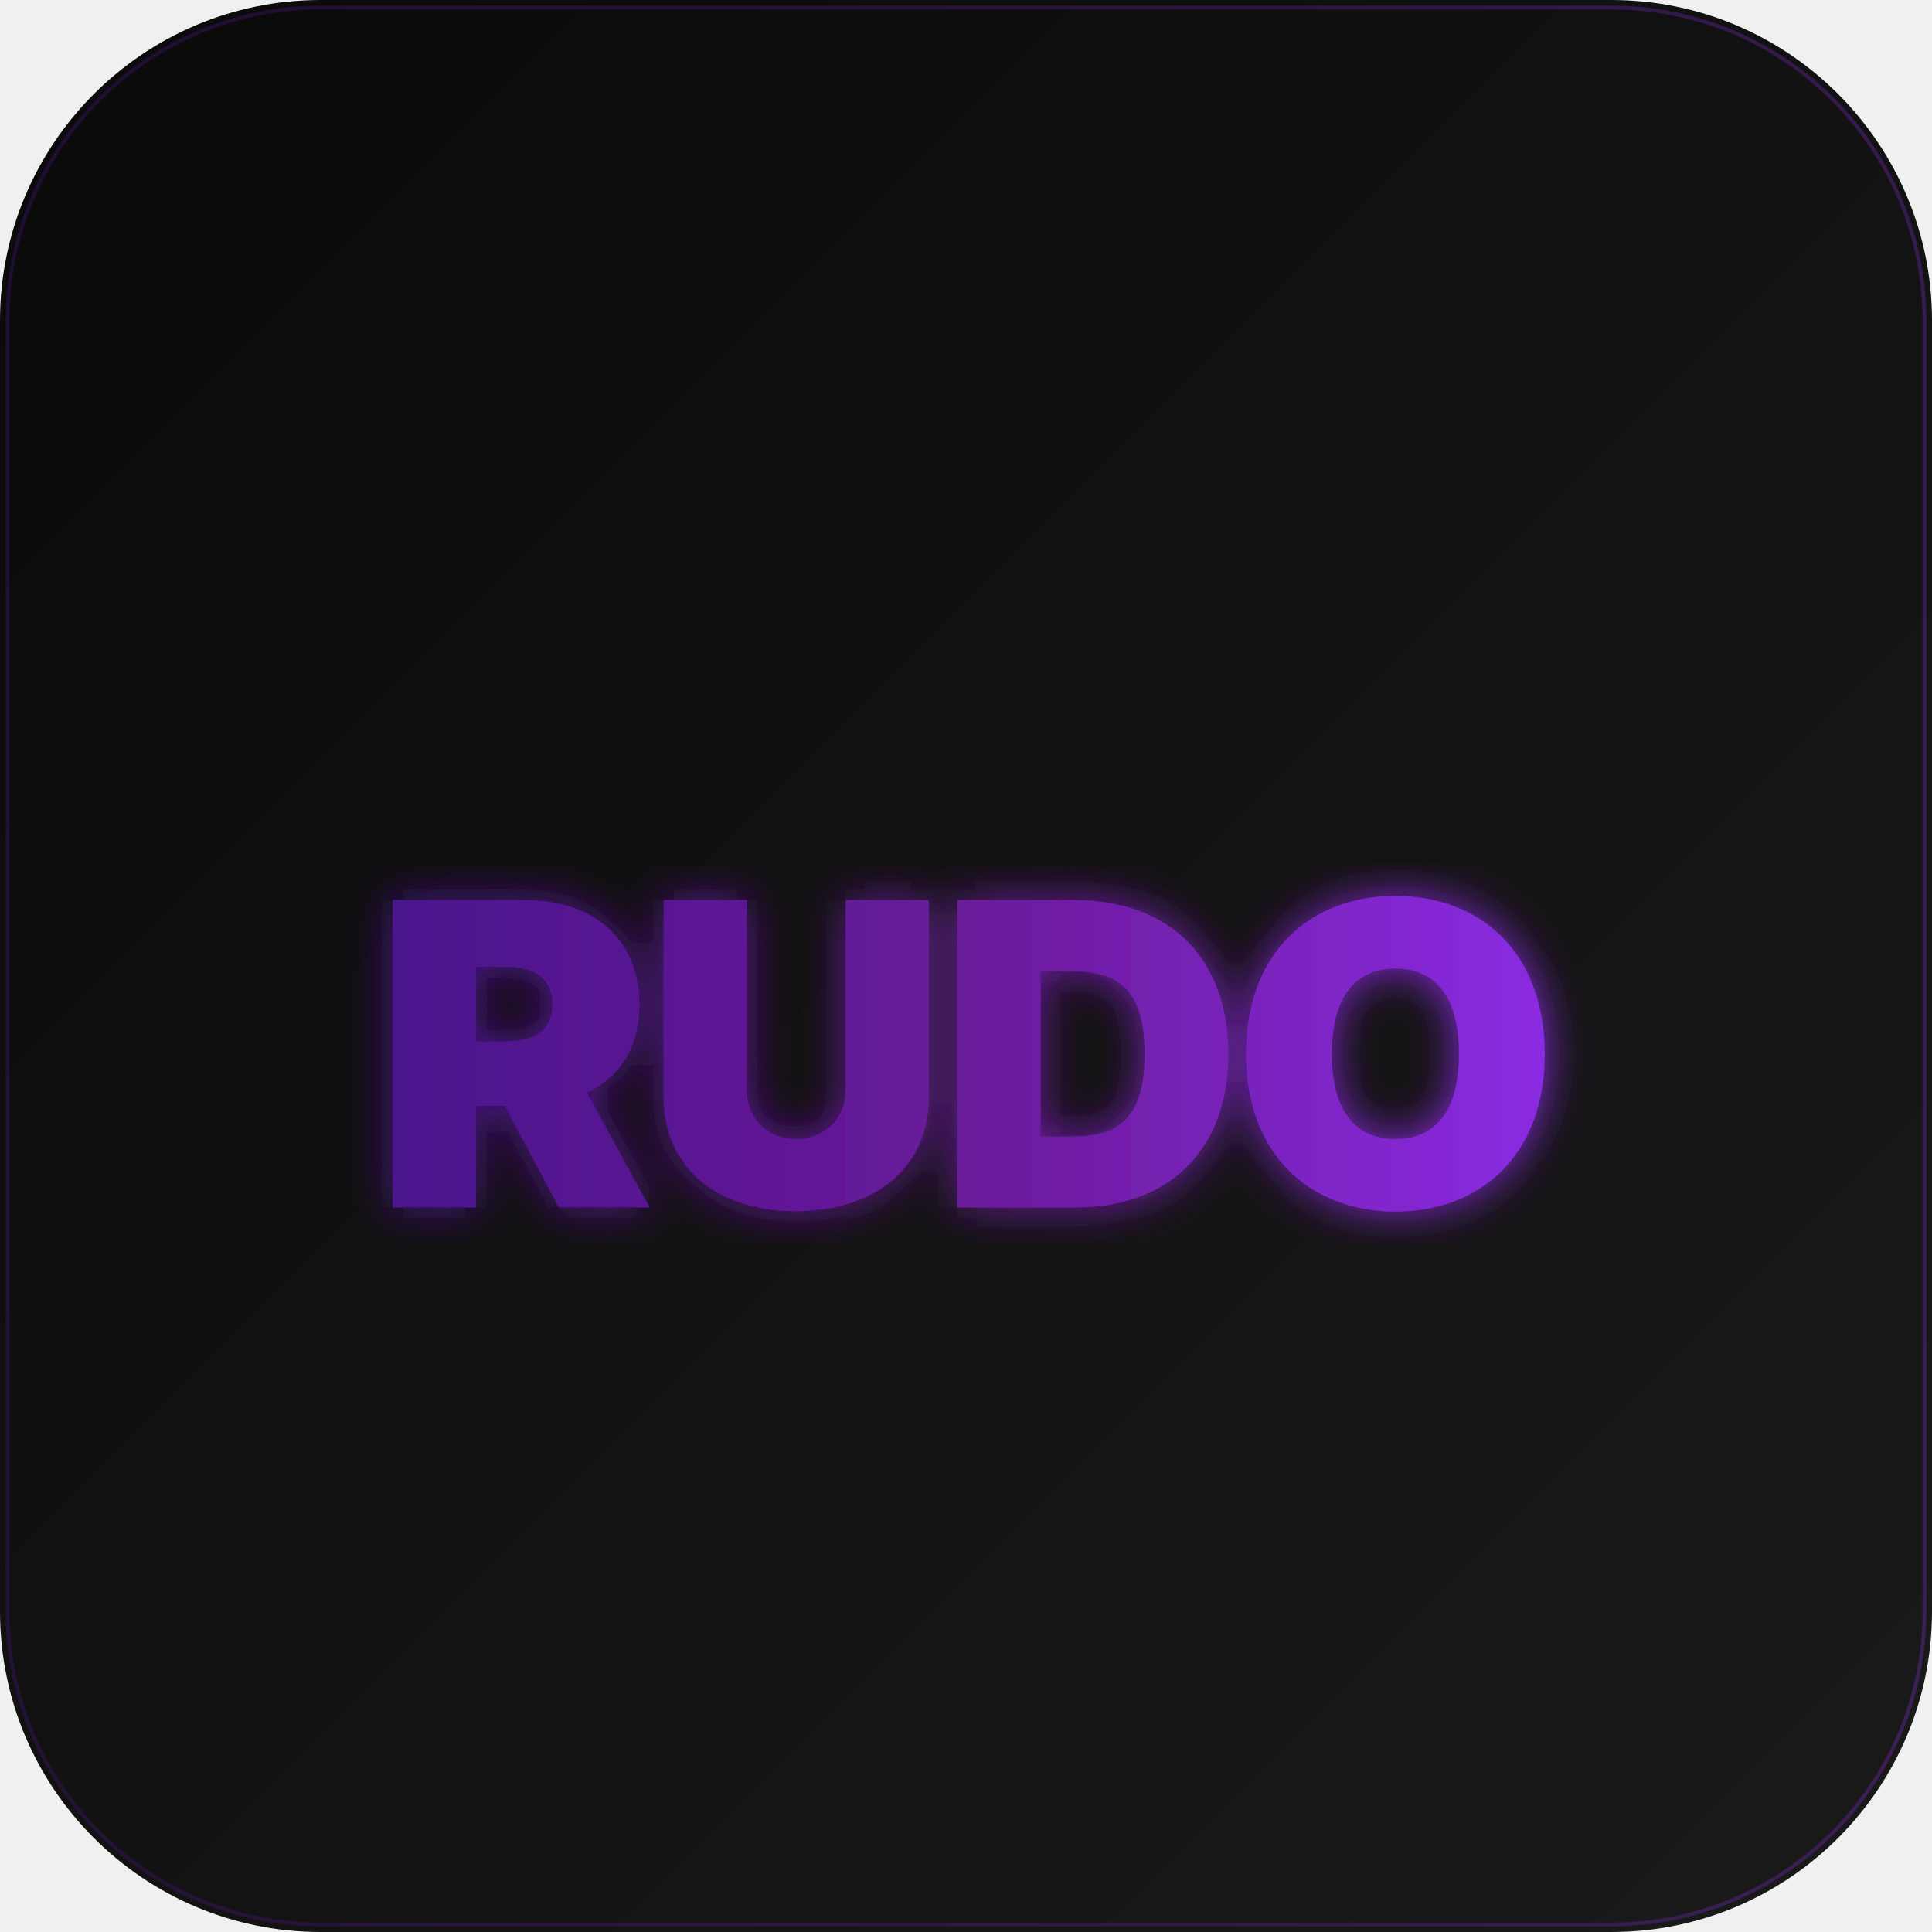
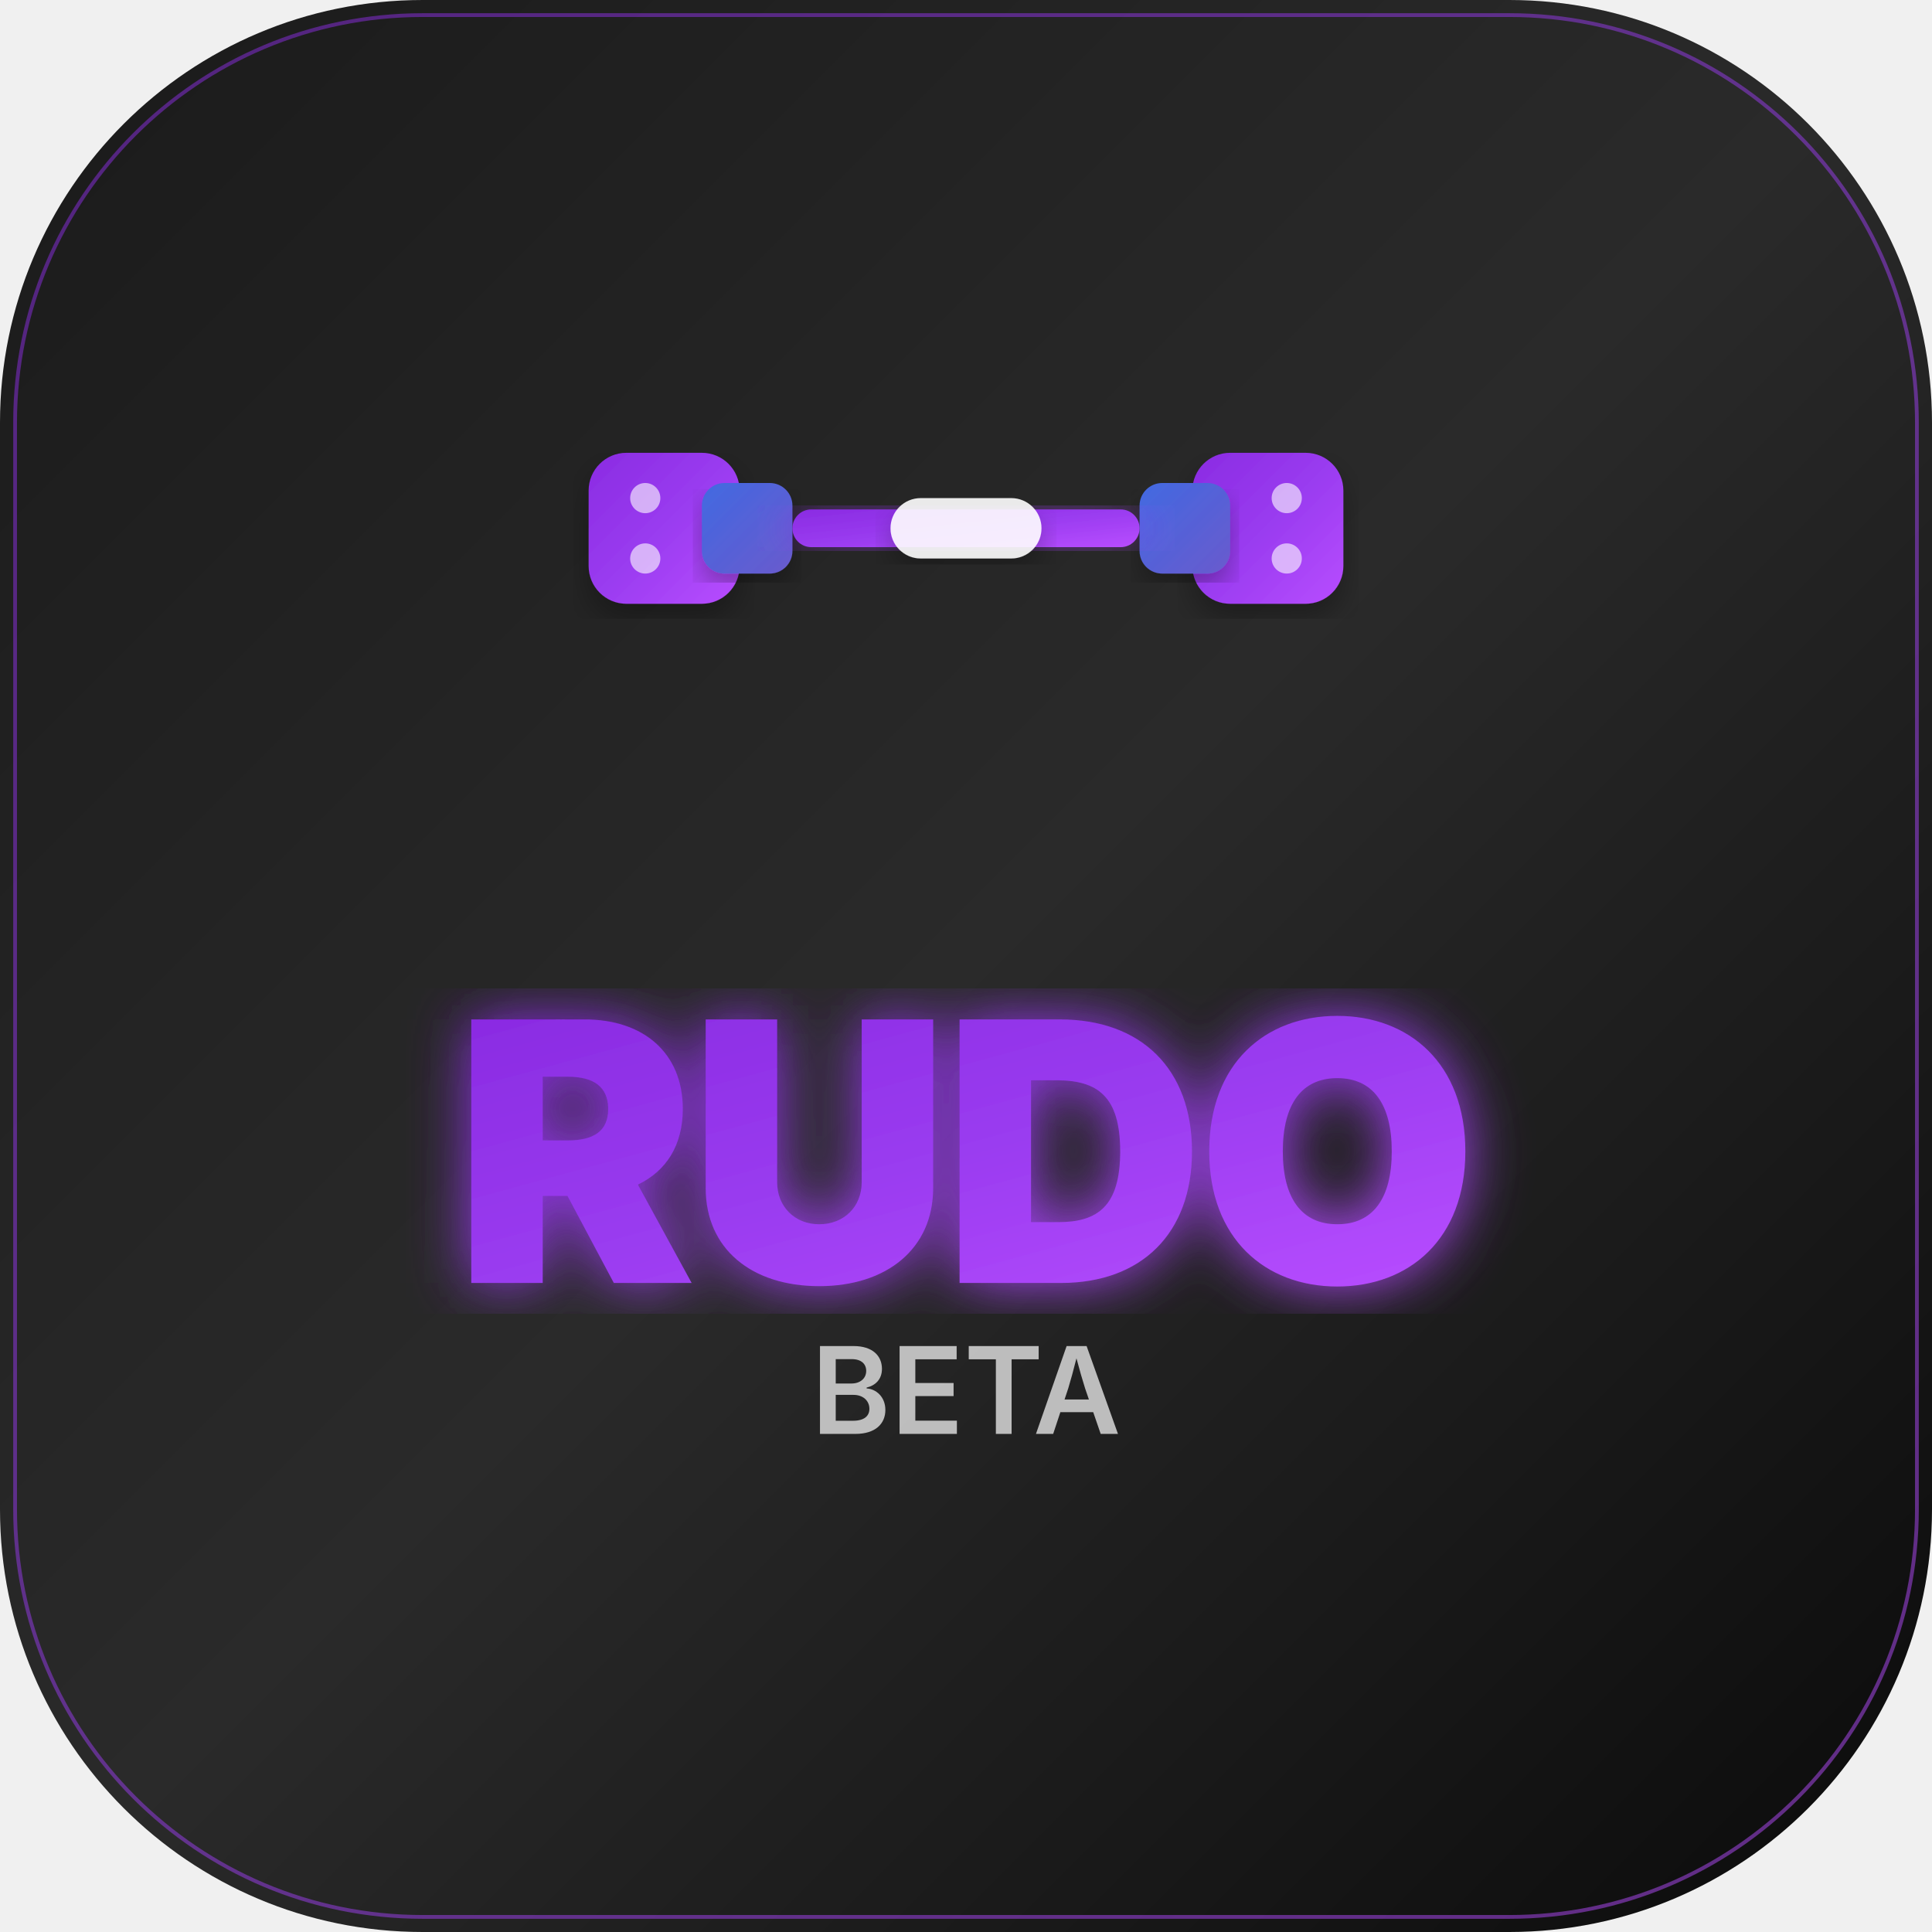
<svg xmlns="http://www.w3.org/2000/svg" width="512" height="512" viewBox="0 0 512 512" fill="none">
  <defs>
-     <linearGradient id="bgGradient512" x1="0%" y1="0%" x2="100%" y2="100%">
-       <stop offset="0%" style="stop-color:#0A0A0A" />
-       <stop offset="100%" style="stop-color:#1A1A1A" />
+     <linearGradient id="bgGradient" x1="0%" y1="0%" x2="100%" y2="100%">
+       <stop offset="0%" style="stop-color:#1a1a1a" />
+       <stop offset="50%" style="stop-color:#2a2a2a" />
+       <stop offset="100%" style="stop-color:#0a0a0a" />
    </linearGradient>
-     <linearGradient id="textGradient512" x1="0%" y1="0%" x2="100%" y2="0%">
-       <stop offset="0%" style="stop-color:#4A148C" />
-       <stop offset="50%" style="stop-color:#6A1B9A" />
-       <stop offset="100%" style="stop-color:#8A2BE2" />
+     <linearGradient id="brandGradient" x1="0%" y1="0%" x2="100%" y2="100%">
+       <stop offset="0%" style="stop-color:#8A2BE2" />
+       <stop offset="50%" style="stop-color:#9A3CF0" />
+       <stop offset="100%" style="stop-color:#B84DFF" />
    </linearGradient>
-     <filter id="glow512">
-       <feGaussianBlur stdDeviation="6" result="coloredBlur" />
+     <linearGradient id="accentGradient" x1="0%" y1="0%" x2="100%" y2="100%">
+       <stop offset="0%" style="stop-color:#4169E1" />
+       <stop offset="100%" style="stop-color:#6A5ACD" />
+     </linearGradient>
+     <filter id="glow">
+       <feGaussianBlur stdDeviation="8" result="coloredBlur" />
      <feMerge>
        <feMergeNode in="coloredBlur" />
        <feMergeNode in="SourceGraphic" />
      </feMerge>
    </filter>
+     <filter id="shadow">
+       <feDropShadow dx="0" dy="4" stdDeviation="4" flood-color="#000000" flood-opacity="0.3" />
+     </filter>
  </defs>
-   <rect width="512" height="512" rx="85" fill="url(#bgGradient512)" />
-   <rect x="2" y="2" width="508" height="508" rx="83" fill="none" stroke="url(#textGradient512)" stroke-width="1" opacity="0.3" />
-   <text x="256" y="320" font-family="system-ui, -apple-system, sans-serif" font-weight="900" font-size="112" text-anchor="middle" fill="url(#textGradient512)" letter-spacing="-3px" filter="url(#glow512)">RUDO</text>
+   <rect width="512" height="512" rx="112" fill="url(#bgGradient)" />
+   <g transform="translate(256, 140)">
+     <rect x="-100" y="-20" width="40" height="40" rx="10" fill="url(#brandGradient)" filter="url(#shadow)" />
+     <rect x="60" y="-20" width="40" height="40" rx="10" fill="url(#brandGradient)" filter="url(#shadow)" />
+     <rect x="-70" y="-12" width="24" height="24" rx="6" fill="url(#accentGradient)" filter="url(#shadow)" />
+     <rect x="46" y="-12" width="24" height="24" rx="6" fill="url(#accentGradient)" filter="url(#shadow)" />
+     <rect x="-46" y="-5" width="92" height="10" rx="5" fill="url(#brandGradient)" filter="url(#glow)" />
+     <rect x="-20" y="-8" width="40" height="16" rx="8" fill="#ffffff" opacity="0.9" filter="url(#shadow)" />
+     <circle cx="-85" cy="-8" r="4" fill="#ffffff" opacity="0.6" />
+     <circle cx="-85" cy="8" r="4" fill="#ffffff" opacity="0.6" />
+     <circle cx="85" cy="-8" r="4" fill="#ffffff" opacity="0.6" />
+     <circle cx="85" cy="8" r="4" fill="#ffffff" opacity="0.6" />
+   </g>
+   <text x="256" y="340" font-family="system-ui, -apple-system, BlinkMacSystemFont, 'Segoe UI', sans-serif" font-weight="900" font-size="96" text-anchor="middle" fill="url(#brandGradient)" letter-spacing="-2px" filter="url(#glow)">
+     RUDO
+   </text>
+   <text x="256" y="380" font-family="system-ui, -apple-system, sans-serif" font-weight="600" font-size="32" text-anchor="middle" fill="#ffffff" opacity="0.7">
+     BETA
+   </text>
+   <rect x="4" y="4" width="504" height="504" rx="108" fill="none" stroke="url(#brandGradient)" stroke-width="1" opacity="0.5" />
</svg>
